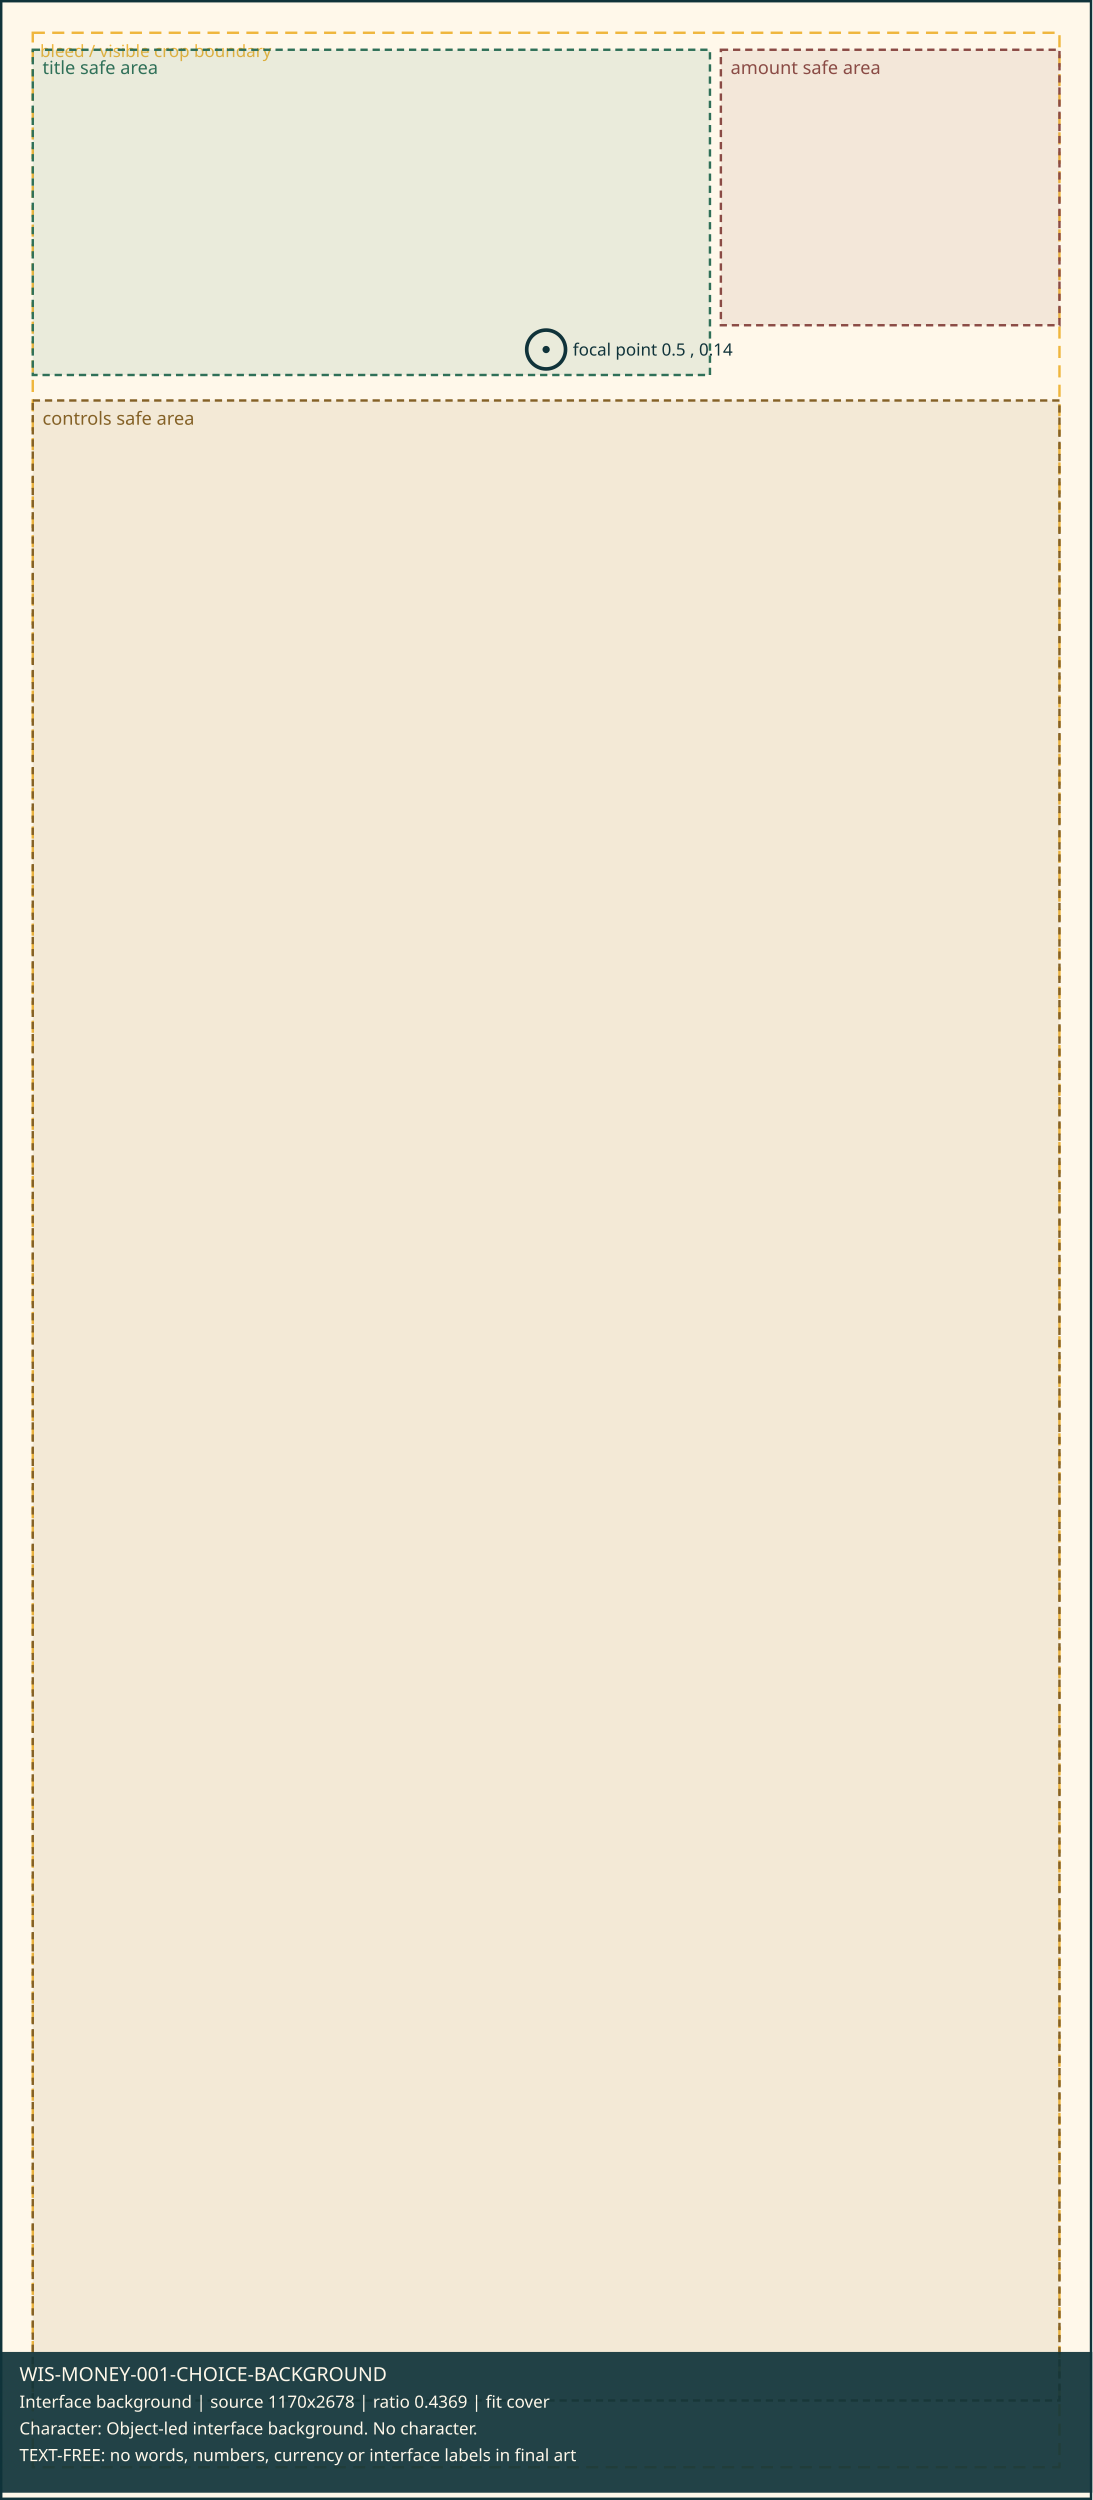
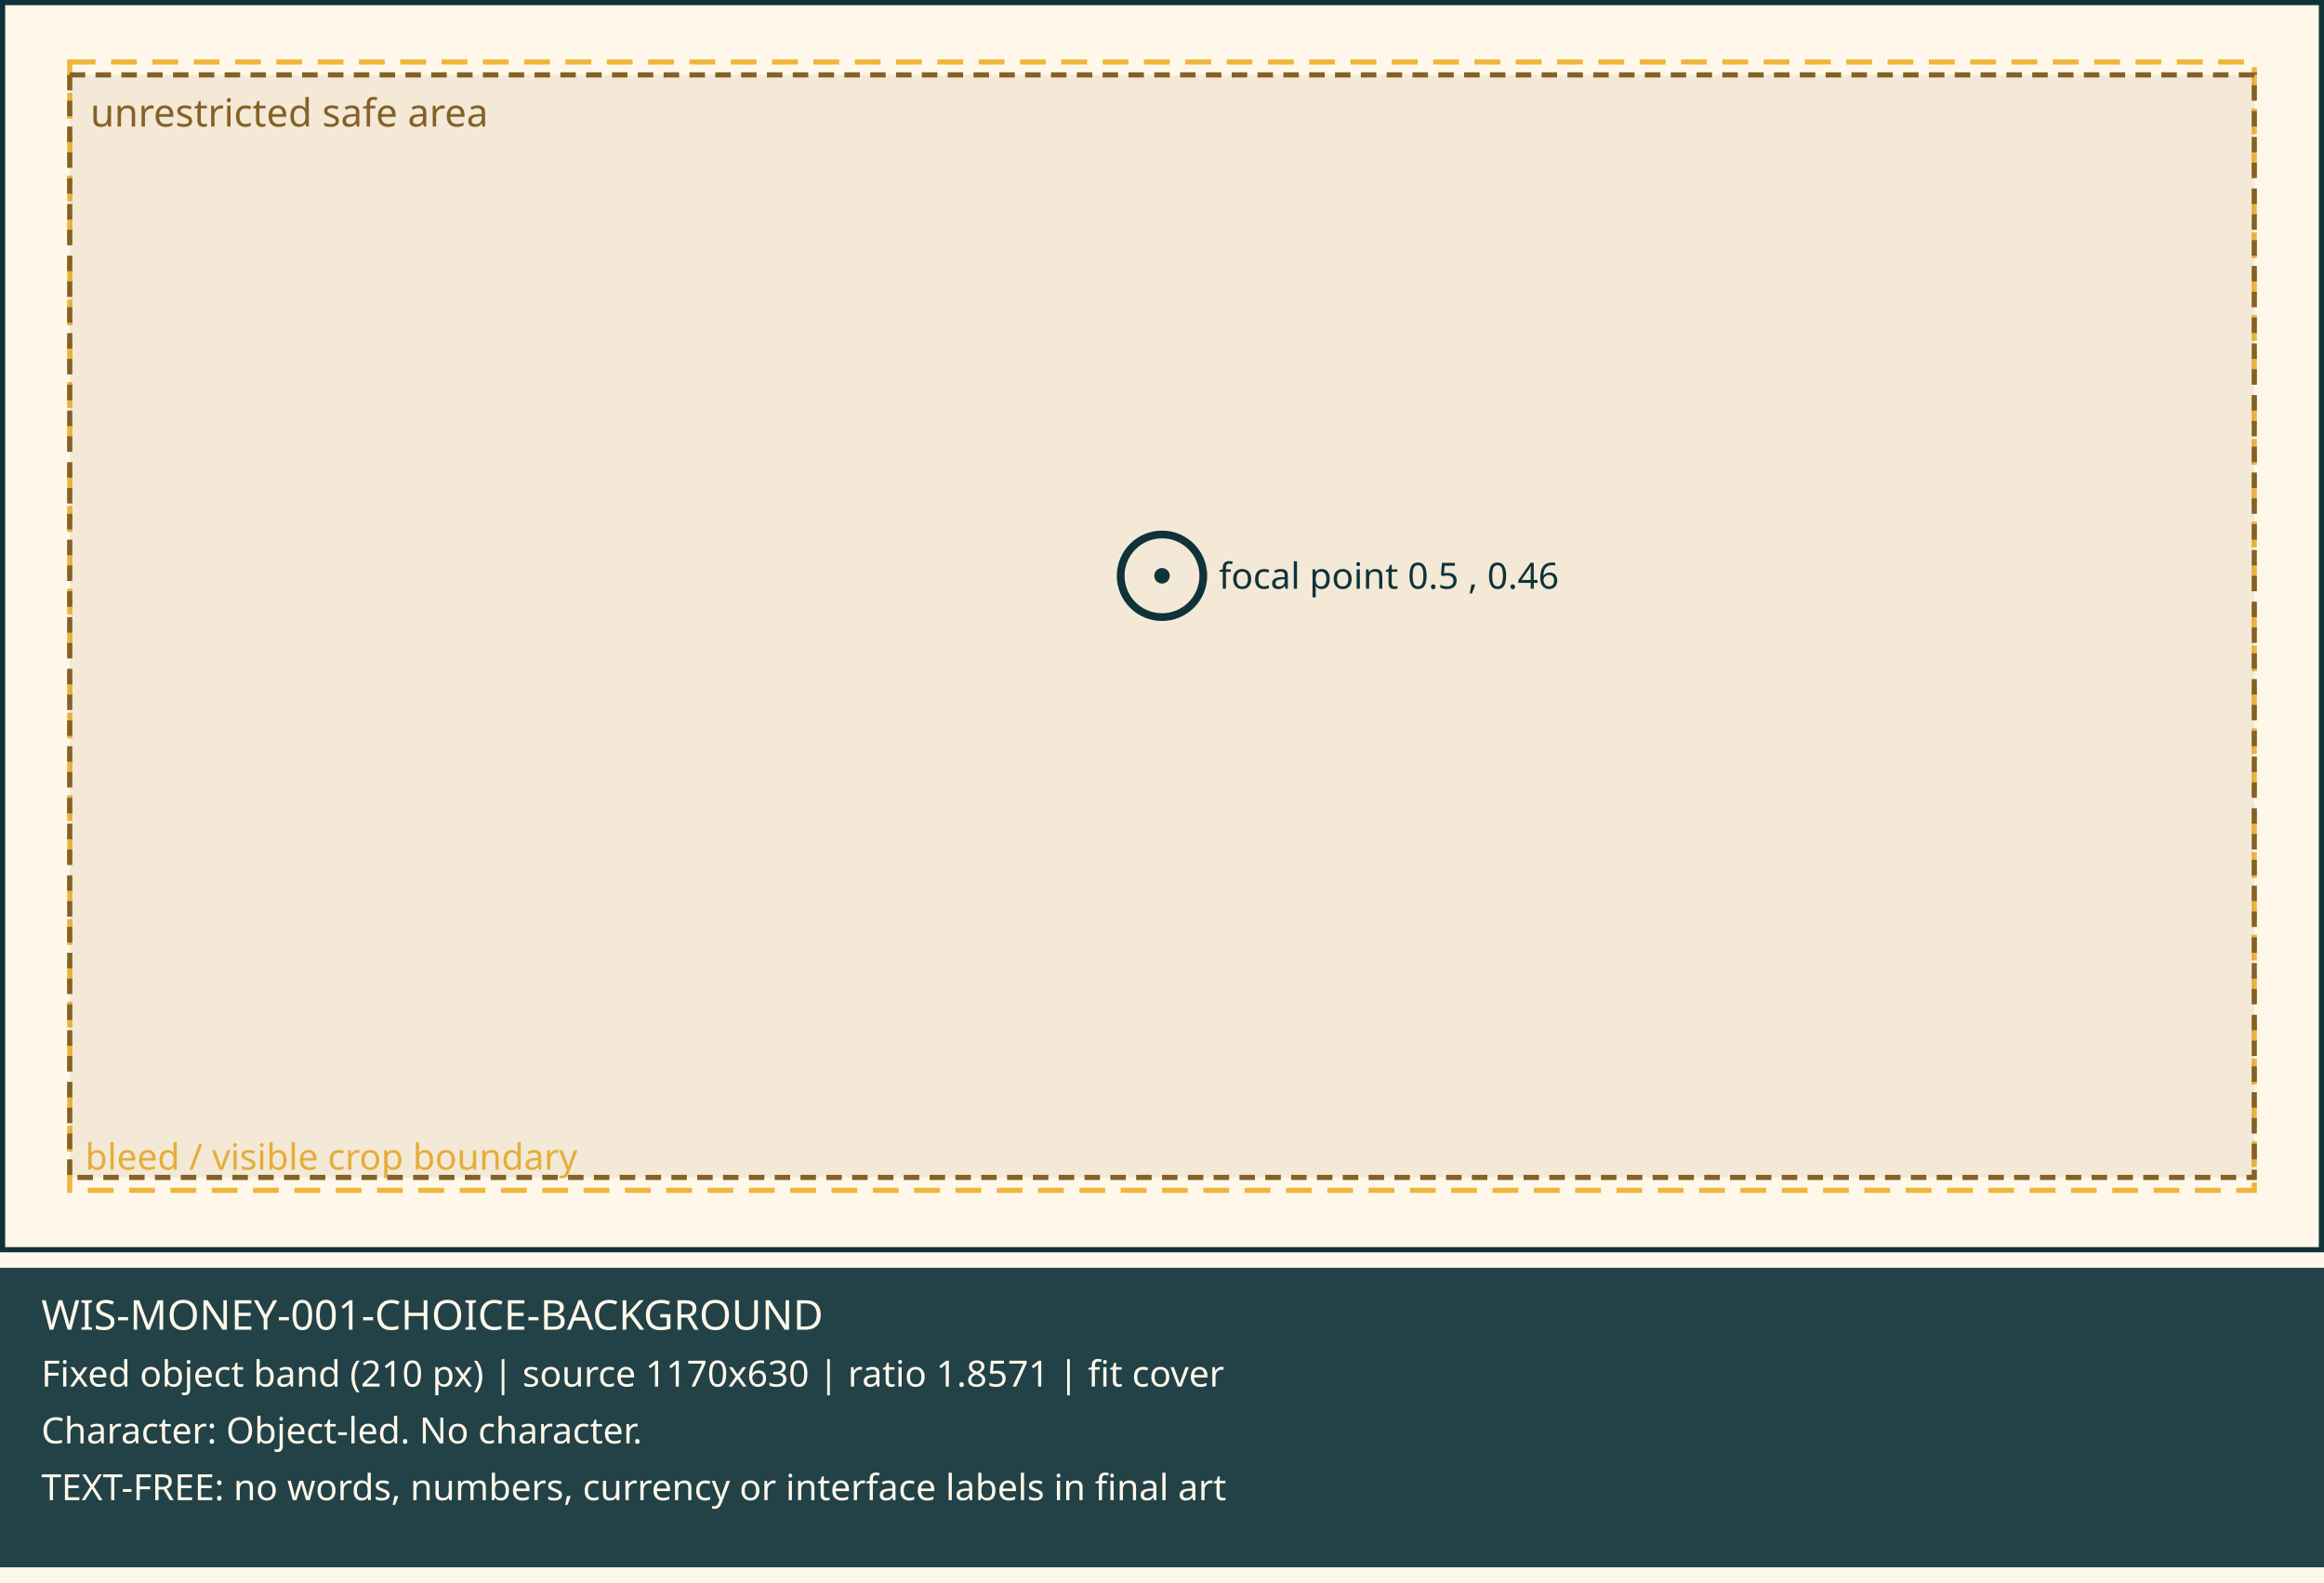
- <svg xmlns="http://www.w3.org/2000/svg" width="900" height="2060" viewBox="0 0 900 2060">
-   <rect width="900" height="2060" fill="#FFF8EA" />
-   <rect x="1" y="1" width="898" height="2058" fill="none" stroke="#10333A" stroke-width="2" />
-   <rect x="27" y="27" width="846" height="2006" fill="none" stroke="#EFB63D" stroke-width="2" stroke-dasharray="10 6" />
-   <text x="33" y="47" font-family="sans-serif" font-size="14" fill="#EFB63D">bleed / visible crop boundary</text>
-   <rect x="27" y="41" width="558" height="268" fill="#2F7058" fill-opacity="0.10" stroke="#2F7058" stroke-width="2" stroke-dasharray="6 4" />
-   <text x="35" y="61" font-family="sans-serif" font-size="15" fill="#2F7058">title safe area</text>
-   <rect x="594" y="41" width="279" height="227" fill="#8A4B45" fill-opacity="0.10" stroke="#8A4B45" stroke-width="2" stroke-dasharray="6 4" />
-   <text x="602" y="61" font-family="sans-serif" font-size="15" fill="#8A4B45">amount safe area</text>
-   <rect x="27" y="330" width="846" height="1648" fill="#846126" fill-opacity="0.10" stroke="#846126" stroke-width="2" stroke-dasharray="6 4" />
-   <text x="35" y="350" font-family="sans-serif" font-size="15" fill="#846126">controls safe area</text>
-   <circle cx="450" cy="288" r="16" fill="none" stroke="#10333A" stroke-width="3" />
-   <circle cx="450" cy="288" r="3" fill="#10333A" />
-   <text x="472" y="293" font-family="sans-serif" font-size="14" fill="#10333A">focal point 0.5 , 0.14</text>
-   <rect x="0" y="1938" width="900" height="116" fill="#10333A" fill-opacity="0.92" />
-   <text x="16" y="1962" font-family="sans-serif" font-size="16" fill="#FFF8EA">WIS-MONEY-001-CHOICE-BACKGROUND</text>
-   <text x="16" y="1984" font-family="sans-serif" font-size="14" fill="#FFF8EA">Interface background  |  source 1170x2678  |  ratio 0.4369  |  fit cover</text>
-   <text x="16" y="2006" font-family="sans-serif" font-size="14" fill="#FFF8EA">Character: Object-led interface background. No character.</text>
-   <text x="16" y="2028" font-family="sans-serif" font-size="14" fill="#FFF8EA">TEXT-FREE: no words, numbers, currency or interface labels in final art</text>
+ <svg xmlns="http://www.w3.org/2000/svg" width="900" height="613" viewBox="0 0 900 613">
+   <rect width="900" height="613" fill="#FFF8EA" />
+   <rect x="1" y="1" width="898" height="483" fill="none" stroke="#10333A" stroke-width="2" />
+   <rect x="27" y="24" width="846" height="437" fill="none" stroke="#EFB63D" stroke-width="2" stroke-dasharray="10 6" />
+   <text x="33" y="453" font-family="sans-serif" font-size="14" fill="#EFB63D">bleed / visible crop boundary</text>
+   <rect x="27" y="29" width="846" height="427" fill="#846126" fill-opacity="0.10" stroke="#846126" stroke-width="2" stroke-dasharray="6 4" />
+   <text x="35" y="49" font-family="sans-serif" font-size="15" fill="#846126">unrestricted safe area</text>
+   <circle cx="450" cy="223" r="16" fill="none" stroke="#10333A" stroke-width="3" />
+   <circle cx="450" cy="223" r="3" fill="#10333A" />
+   <text x="472" y="228" font-family="sans-serif" font-size="14" fill="#10333A">focal point 0.5 , 0.46</text>
+   <rect x="0" y="491" width="900" height="116" fill="#10333A" fill-opacity="0.92" />
+   <text x="16" y="515" font-family="sans-serif" font-size="16" fill="#FFF8EA">WIS-MONEY-001-CHOICE-BACKGROUND</text>
+   <text x="16" y="537" font-family="sans-serif" font-size="14" fill="#FFF8EA">Fixed object band (210 px)  |  source 1170x630  |  ratio 1.8571  |  fit cover</text>
+   <text x="16" y="559" font-family="sans-serif" font-size="14" fill="#FFF8EA">Character: Object-led. No character.</text>
+   <text x="16" y="581" font-family="sans-serif" font-size="14" fill="#FFF8EA">TEXT-FREE: no words, numbers, currency or interface labels in final art</text>
</svg>
